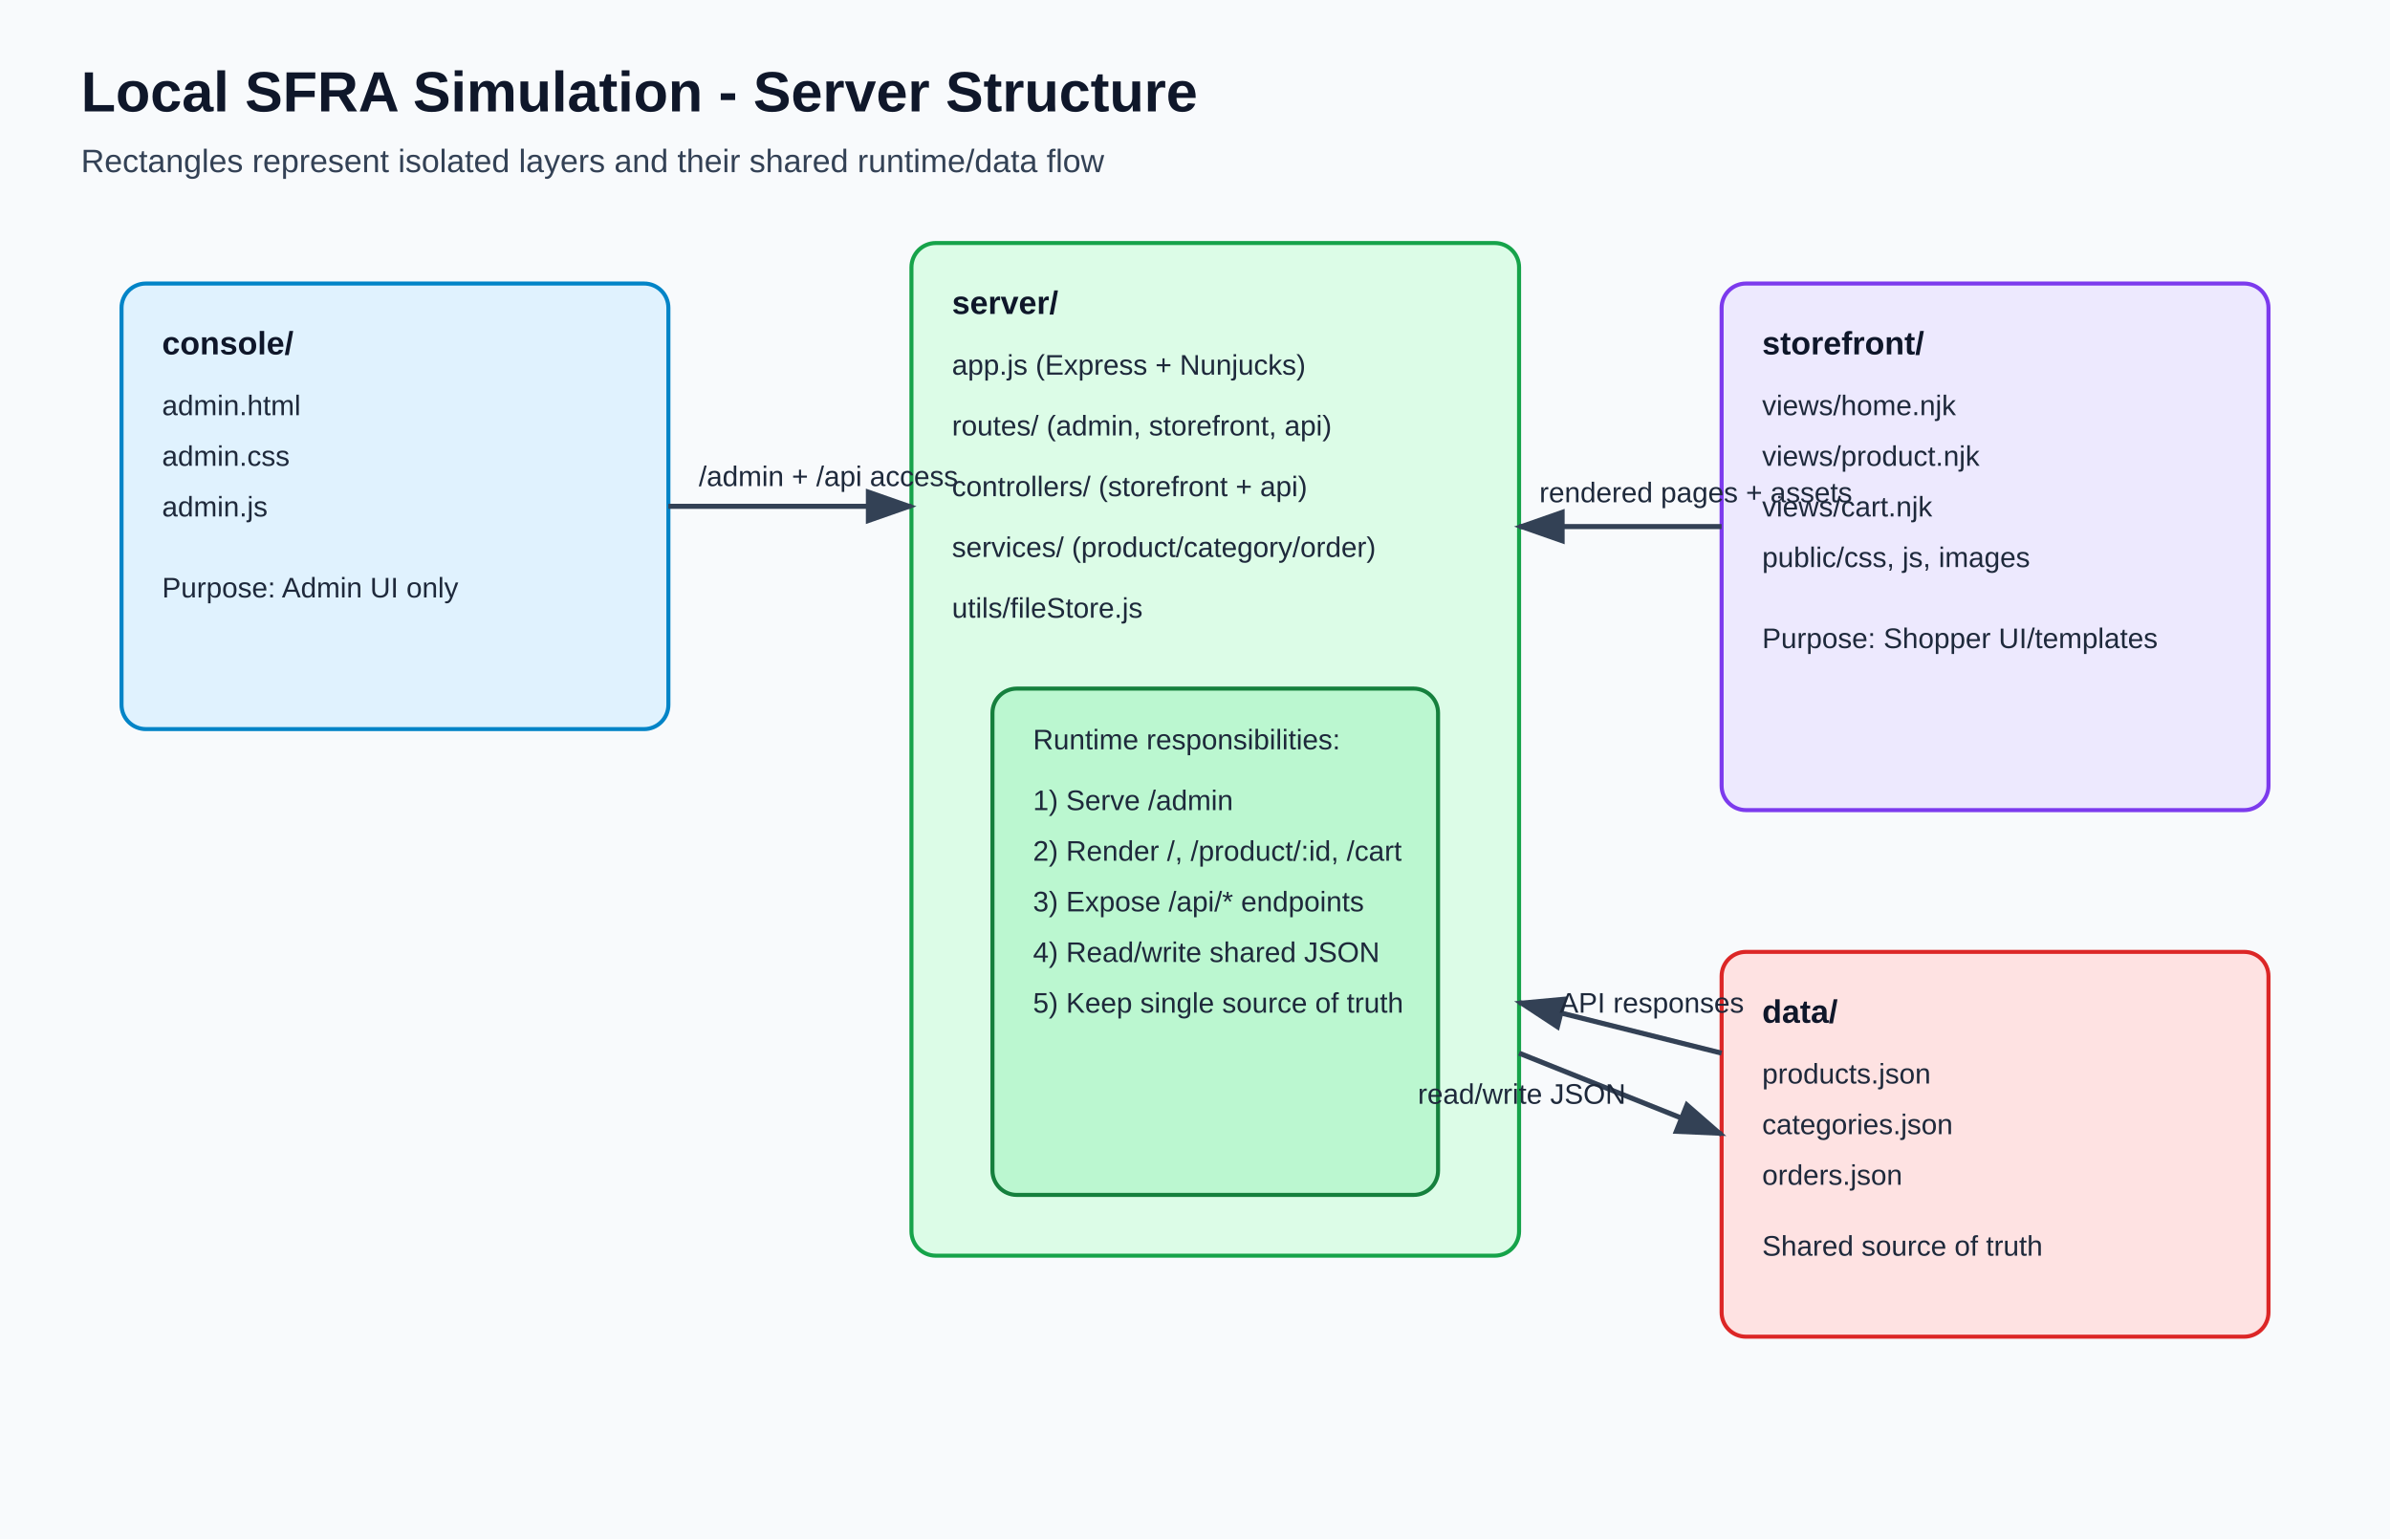
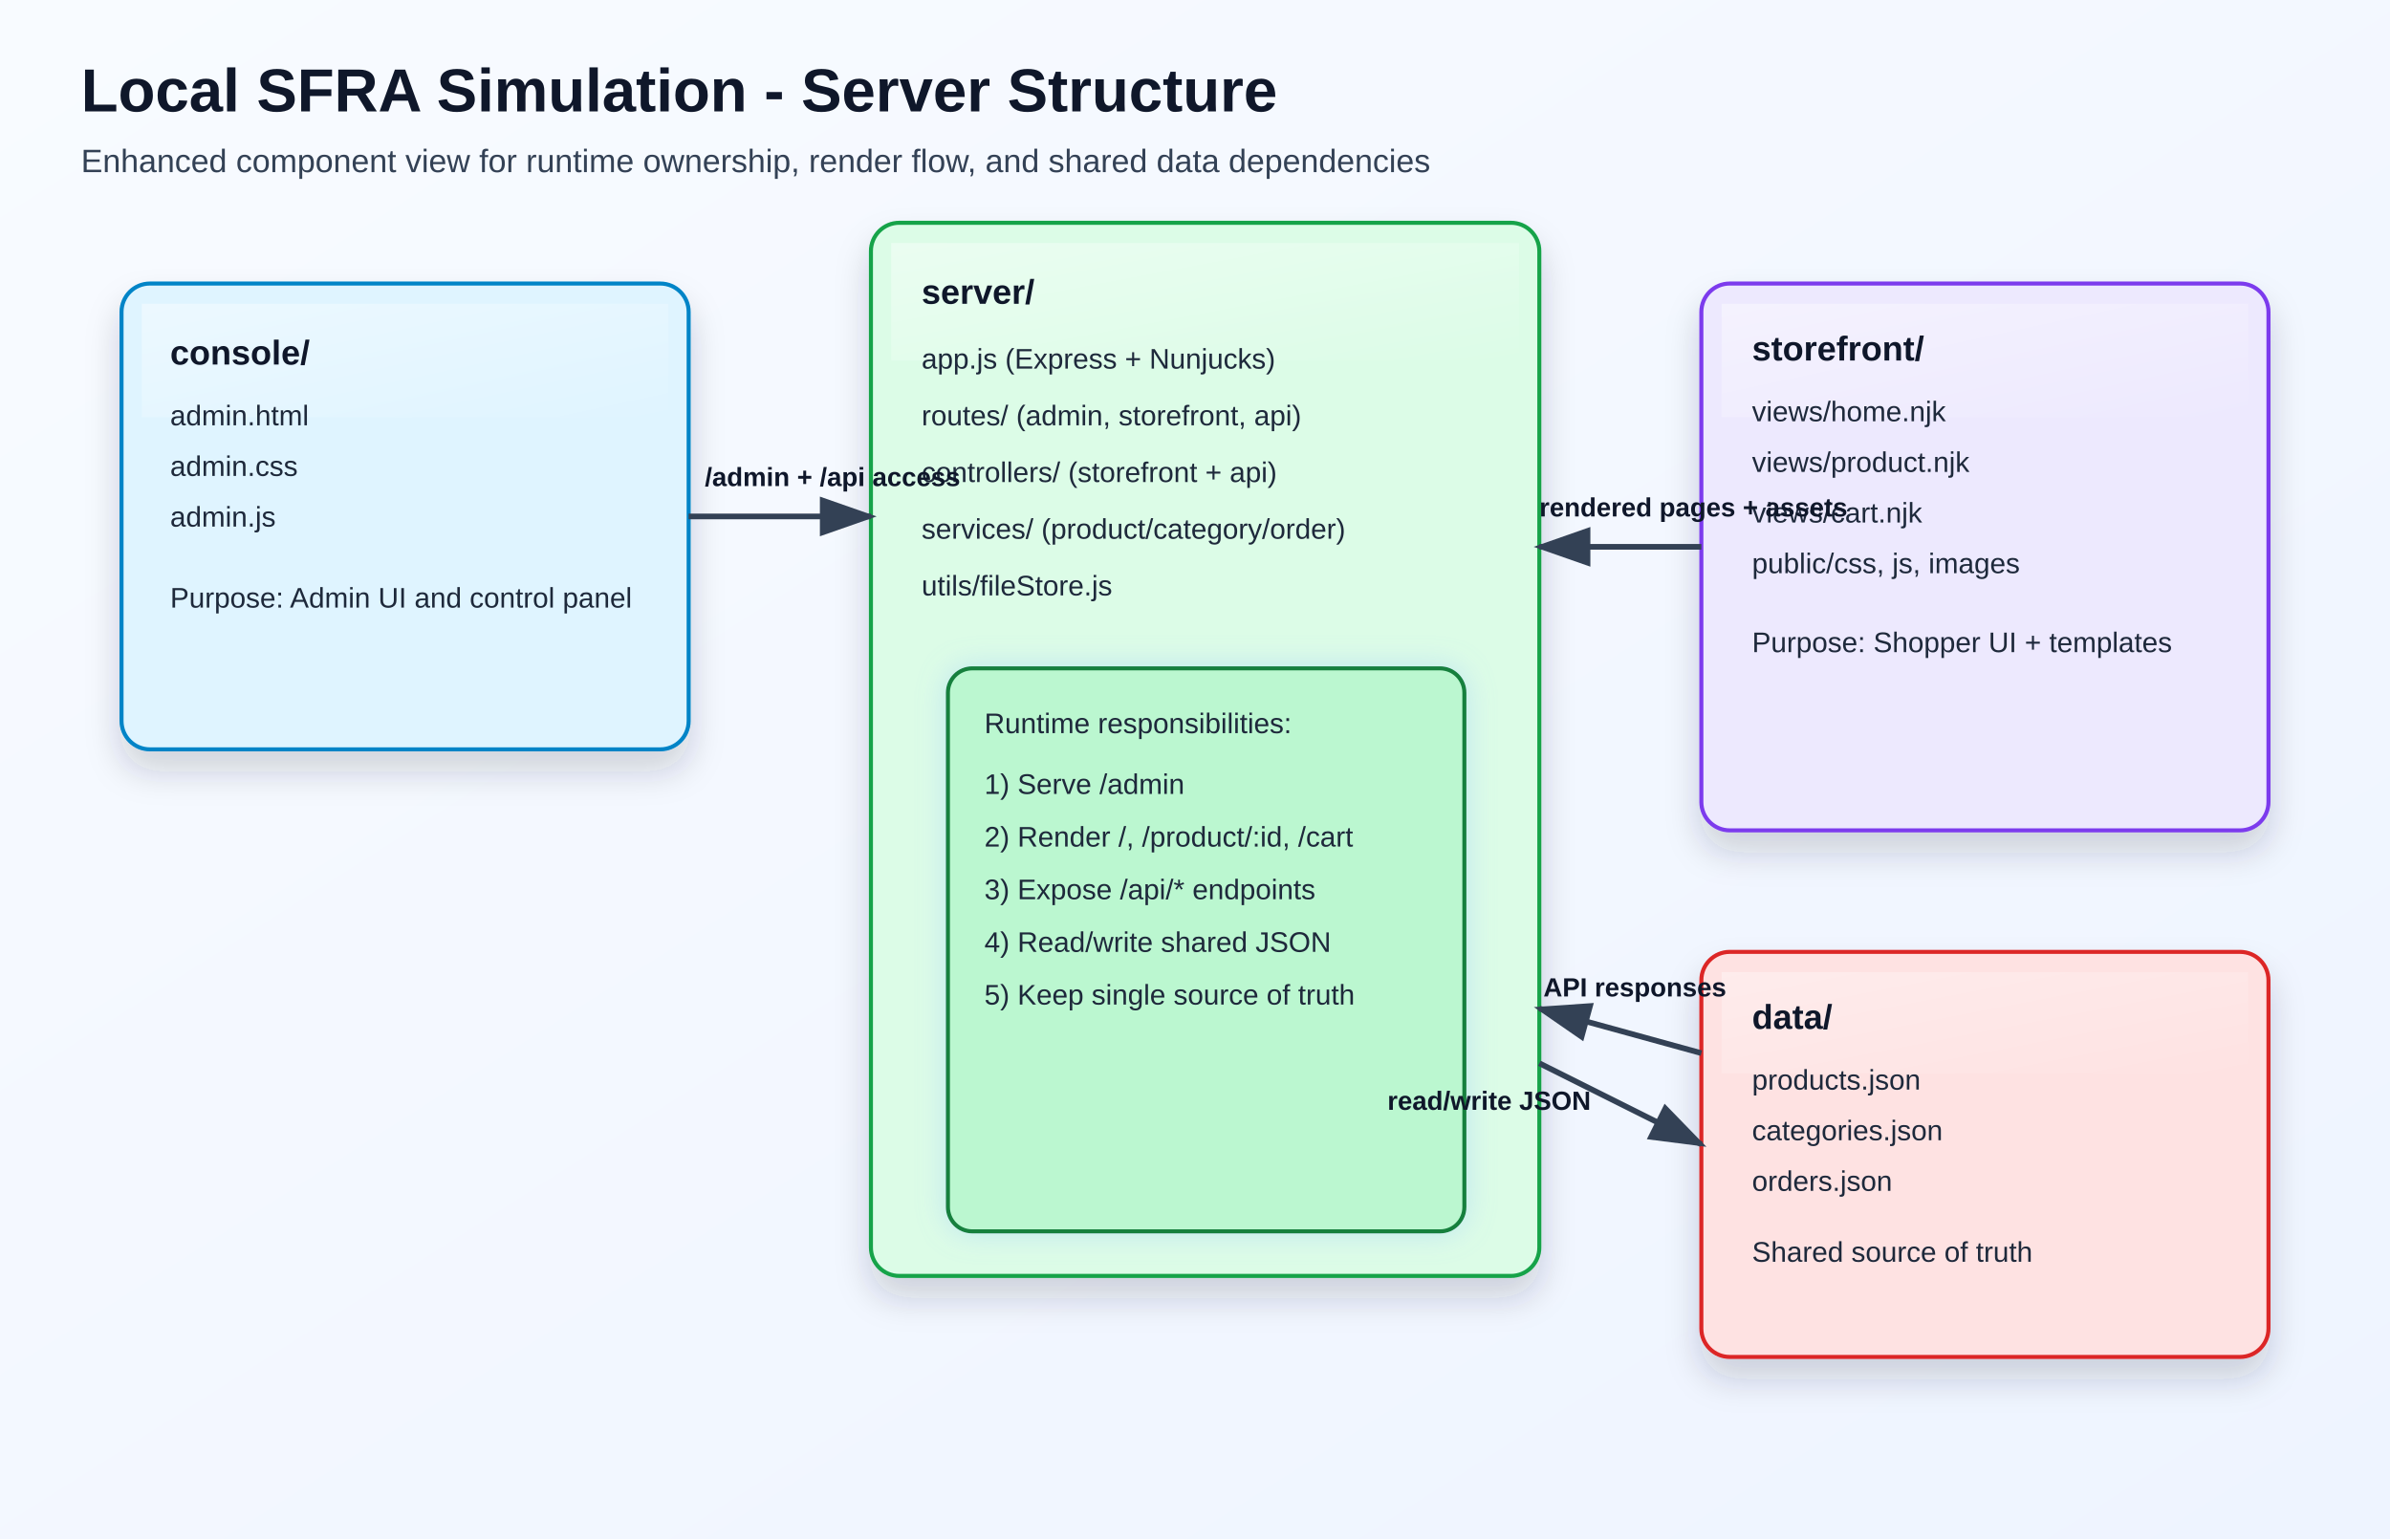
<svg xmlns="http://www.w3.org/2000/svg" width="1180" height="760" viewBox="0 0 1180 760" role="img" aria-labelledby="title desc">
  <defs>
+     <linearGradient id="bgGrad" x1="0" y1="0" x2="1" y2="1">
+       <stop offset="0%" stop-color="#f8fbff" />
+       <stop offset="100%" stop-color="#eef4ff" />
+     </linearGradient>
+     <linearGradient id="cardShine" x1="0" y1="0" x2="1" y2="1">
+       <stop offset="0%" stop-color="#ffffff" stop-opacity="0.75" />
+       <stop offset="100%" stop-color="#ffffff" stop-opacity="0" />
+     </linearGradient>
+     <filter id="softShadow" x="-20%" y="-20%" width="140%" height="150%">
+       <feDropShadow dx="0" dy="10" stdDeviation="8" flood-color="#1e293b" flood-opacity="0.18" />
+     </filter>
+     <filter id="nodeGlow" x="-50%" y="-50%" width="200%" height="200%">
+       <feDropShadow dx="0" dy="0" stdDeviation="7" flood-color="#93c5fd" flood-opacity="0.4" />
+     </filter>
    <style>
-       .title { font: 700 28px Arial, sans-serif; fill: #0f172a; }
+       .title { font: 700 30px Arial, sans-serif; fill: #0f172a; }
      .subtitle { font: 500 16px Arial, sans-serif; fill: #334155; }
-       .label { font: 600 16px Arial, sans-serif; fill: #0f172a; }
-       .small { font: 400 14px Arial, sans-serif; fill: #1e293b; }
-       .box { stroke-width: 2; rx: 12; ry: 12; }
-       .arrow { stroke: #334155; stroke-width: 2.5; fill: none; marker-end: url(#arrowhead); }
+       .label { font: 700 17px Arial, sans-serif; fill: #0f172a; }
+       .small { font: 500 14px Arial, sans-serif; fill: #1e293b; }
+       .box { stroke-width: 2; rx: 14; ry: 14; filter: url(#softShadow); }
+       .arrow { stroke: #334155; stroke-width: 2.8; fill: none; marker-end: url(#arrowhead); }
+       .note { font: 600 13px Arial, sans-serif; fill: #0f172a; }
    </style>
    <marker id="arrowhead" markerWidth="10" markerHeight="7" refX="9" refY="3.5" orient="auto">
      <polygon points="0 0, 10 3.5, 0 7" fill="#334155" />
    </marker>
  </defs>
-   <rect x="0" y="0" width="1180" height="760" fill="#f8fafc" />
+   <rect x="0" y="0" width="1180" height="760" fill="url(#bgGrad)" />
  <text class="title" x="40" y="55">Local SFRA Simulation - Server Structure</text>
-   <text class="subtitle" x="40" y="85">Rectangles represent isolated layers and their shared runtime/data flow</text>
-   <rect class="box" x="60" y="140" width="270" height="220" fill="#e0f2fe" stroke="#0284c7" />
-   <text class="label" x="80" y="175">console/</text>
-   <text class="small" x="80" y="205">admin.html</text>
-   <text class="small" x="80" y="230">admin.css</text>
-   <text class="small" x="80" y="255">admin.js</text>
-   <text class="small" x="80" y="295">Purpose: Admin UI only</text>
-   <rect class="box" x="450" y="120" width="300" height="500" fill="#dcfce7" stroke="#16a34a" />
-   <text class="label" x="470" y="155">server/</text>
-   <text class="small" x="470" y="185">app.js (Express + Nunjucks)</text>
-   <text class="small" x="470" y="215">routes/ (admin, storefront, api)</text>
-   <text class="small" x="470" y="245">controllers/ (storefront + api)</text>
-   <text class="small" x="470" y="275">services/ (product/category/order)</text>
-   <text class="small" x="470" y="305">utils/fileStore.js</text>
-   <rect class="box" x="490" y="340" width="220" height="250" fill="#bbf7d0" stroke="#15803d" />
-   <text class="small" x="510" y="370">Runtime responsibilities:</text>
-   <text class="small" x="510" y="400">1) Serve /admin</text>
-   <text class="small" x="510" y="425">2) Render /, /product/:id, /cart</text>
-   <text class="small" x="510" y="450">3) Expose /api/* endpoints</text>
-   <text class="small" x="510" y="475">4) Read/write shared JSON</text>
-   <text class="small" x="510" y="500">5) Keep single source of truth</text>
-   <rect class="box" x="850" y="140" width="270" height="260" fill="#ede9fe" stroke="#7c3aed" />
-   <text class="label" x="870" y="175">storefront/</text>
-   <text class="small" x="870" y="205">views/home.njk</text>
-   <text class="small" x="870" y="230">views/product.njk</text>
-   <text class="small" x="870" y="255">views/cart.njk</text>
-   <text class="small" x="870" y="280">public/css, js, images</text>
-   <text class="small" x="870" y="320">Purpose: Shopper UI/templates</text>
-   <rect class="box" x="850" y="470" width="270" height="190" fill="#fee2e2" stroke="#dc2626" />
-   <text class="label" x="870" y="505">data/</text>
-   <text class="small" x="870" y="535">products.json</text>
-   <text class="small" x="870" y="560">categories.json</text>
-   <text class="small" x="870" y="585">orders.json</text>
-   <text class="small" x="870" y="620">Shared source of truth</text>
-   <path class="arrow" d="M330 250 L450 250" />
-   <text class="small" x="345" y="240">/admin + /api access</text>
-   <path class="arrow" d="M850 260 L750 260" />
-   <text class="small" x="760" y="248">rendered pages + assets</text>
-   <path class="arrow" d="M750 520 L850 560" />
-   <text class="small" x="700" y="545">read/write JSON</text>
-   <path class="arrow" d="M850 520 L750 495" />
-   <text class="small" x="770" y="500">API responses</text>
+   <text class="subtitle" x="40" y="85">Enhanced component view for runtime ownership, render flow, and shared data dependencies</text>
+   <rect class="box" x="60" y="140" width="280" height="230" fill="#dff4ff" stroke="#0284c7" />
+   <rect x="70" y="150" width="260" height="56" fill="url(#cardShine)" opacity="0.55" />
+   <text class="label" x="84" y="180">console/</text>
+   <text class="small" x="84" y="210">admin.html</text>
+   <text class="small" x="84" y="235">admin.css</text>
+   <text class="small" x="84" y="260">admin.js</text>
+   <text class="small" x="84" y="300">Purpose: Admin UI and control panel</text>
+   <rect class="box" x="430" y="110" width="330" height="520" fill="#dcfce7" stroke="#16a34a" />
+   <rect x="440" y="120" width="310" height="58" fill="url(#cardShine)" opacity="0.55" />
+   <text class="label" x="455" y="150">server/</text>
+   <text class="small" x="455" y="182">app.js (Express + Nunjucks)</text>
+   <text class="small" x="455" y="210">routes/ (admin, storefront, api)</text>
+   <text class="small" x="455" y="238">controllers/ (storefront + api)</text>
+   <text class="small" x="455" y="266">services/ (product/category/order)</text>
+   <text class="small" x="455" y="294">utils/fileStore.js</text>
+   <rect x="468" y="330" width="255" height="278" rx="12" ry="12" fill="#bbf7d0" stroke="#15803d" stroke-width="2" filter="url(#nodeGlow)" />
+   <text class="small" x="486" y="362">Runtime responsibilities:</text>
+   <text class="small" x="486" y="392">1) Serve /admin</text>
+   <text class="small" x="486" y="418">2) Render /, /product/:id, /cart</text>
+   <text class="small" x="486" y="444">3) Expose /api/* endpoints</text>
+   <text class="small" x="486" y="470">4) Read/write shared JSON</text>
+   <text class="small" x="486" y="496">5) Keep single source of truth</text>
+   <rect class="box" x="840" y="140" width="280" height="270" fill="#ede9fe" stroke="#7c3aed" />
+   <rect x="850" y="150" width="260" height="56" fill="url(#cardShine)" opacity="0.55" />
+   <text class="label" x="865" y="178">storefront/</text>
+   <text class="small" x="865" y="208">views/home.njk</text>
+   <text class="small" x="865" y="233">views/product.njk</text>
+   <text class="small" x="865" y="258">views/cart.njk</text>
+   <text class="small" x="865" y="283">public/css, js, images</text>
+   <text class="small" x="865" y="322">Purpose: Shopper UI + templates</text>
+   <rect class="box" x="840" y="470" width="280" height="200" fill="#fee2e2" stroke="#dc2626" />
+   <rect x="850" y="480" width="260" height="50" fill="url(#cardShine)" opacity="0.45" />
+   <text class="label" x="865" y="508">data/</text>
+   <text class="small" x="865" y="538">products.json</text>
+   <text class="small" x="865" y="563">categories.json</text>
+   <text class="small" x="865" y="588">orders.json</text>
+   <text class="small" x="865" y="623">Shared source of truth</text>
+   <path class="arrow" d="M340 255 L430 255" />
+   <text class="note" x="348" y="240">/admin + /api access</text>
+   <path class="arrow" d="M840 270 L760 270" />
+   <text class="note" x="760" y="255">rendered pages + assets</text>
+   <path class="arrow" d="M760 525 L840 565" />
+   <text class="note" x="685" y="548">read/write JSON</text>
+   <path class="arrow" d="M840 520 L760 498" />
+   <text class="note" x="762" y="492">API responses</text>
</svg>
